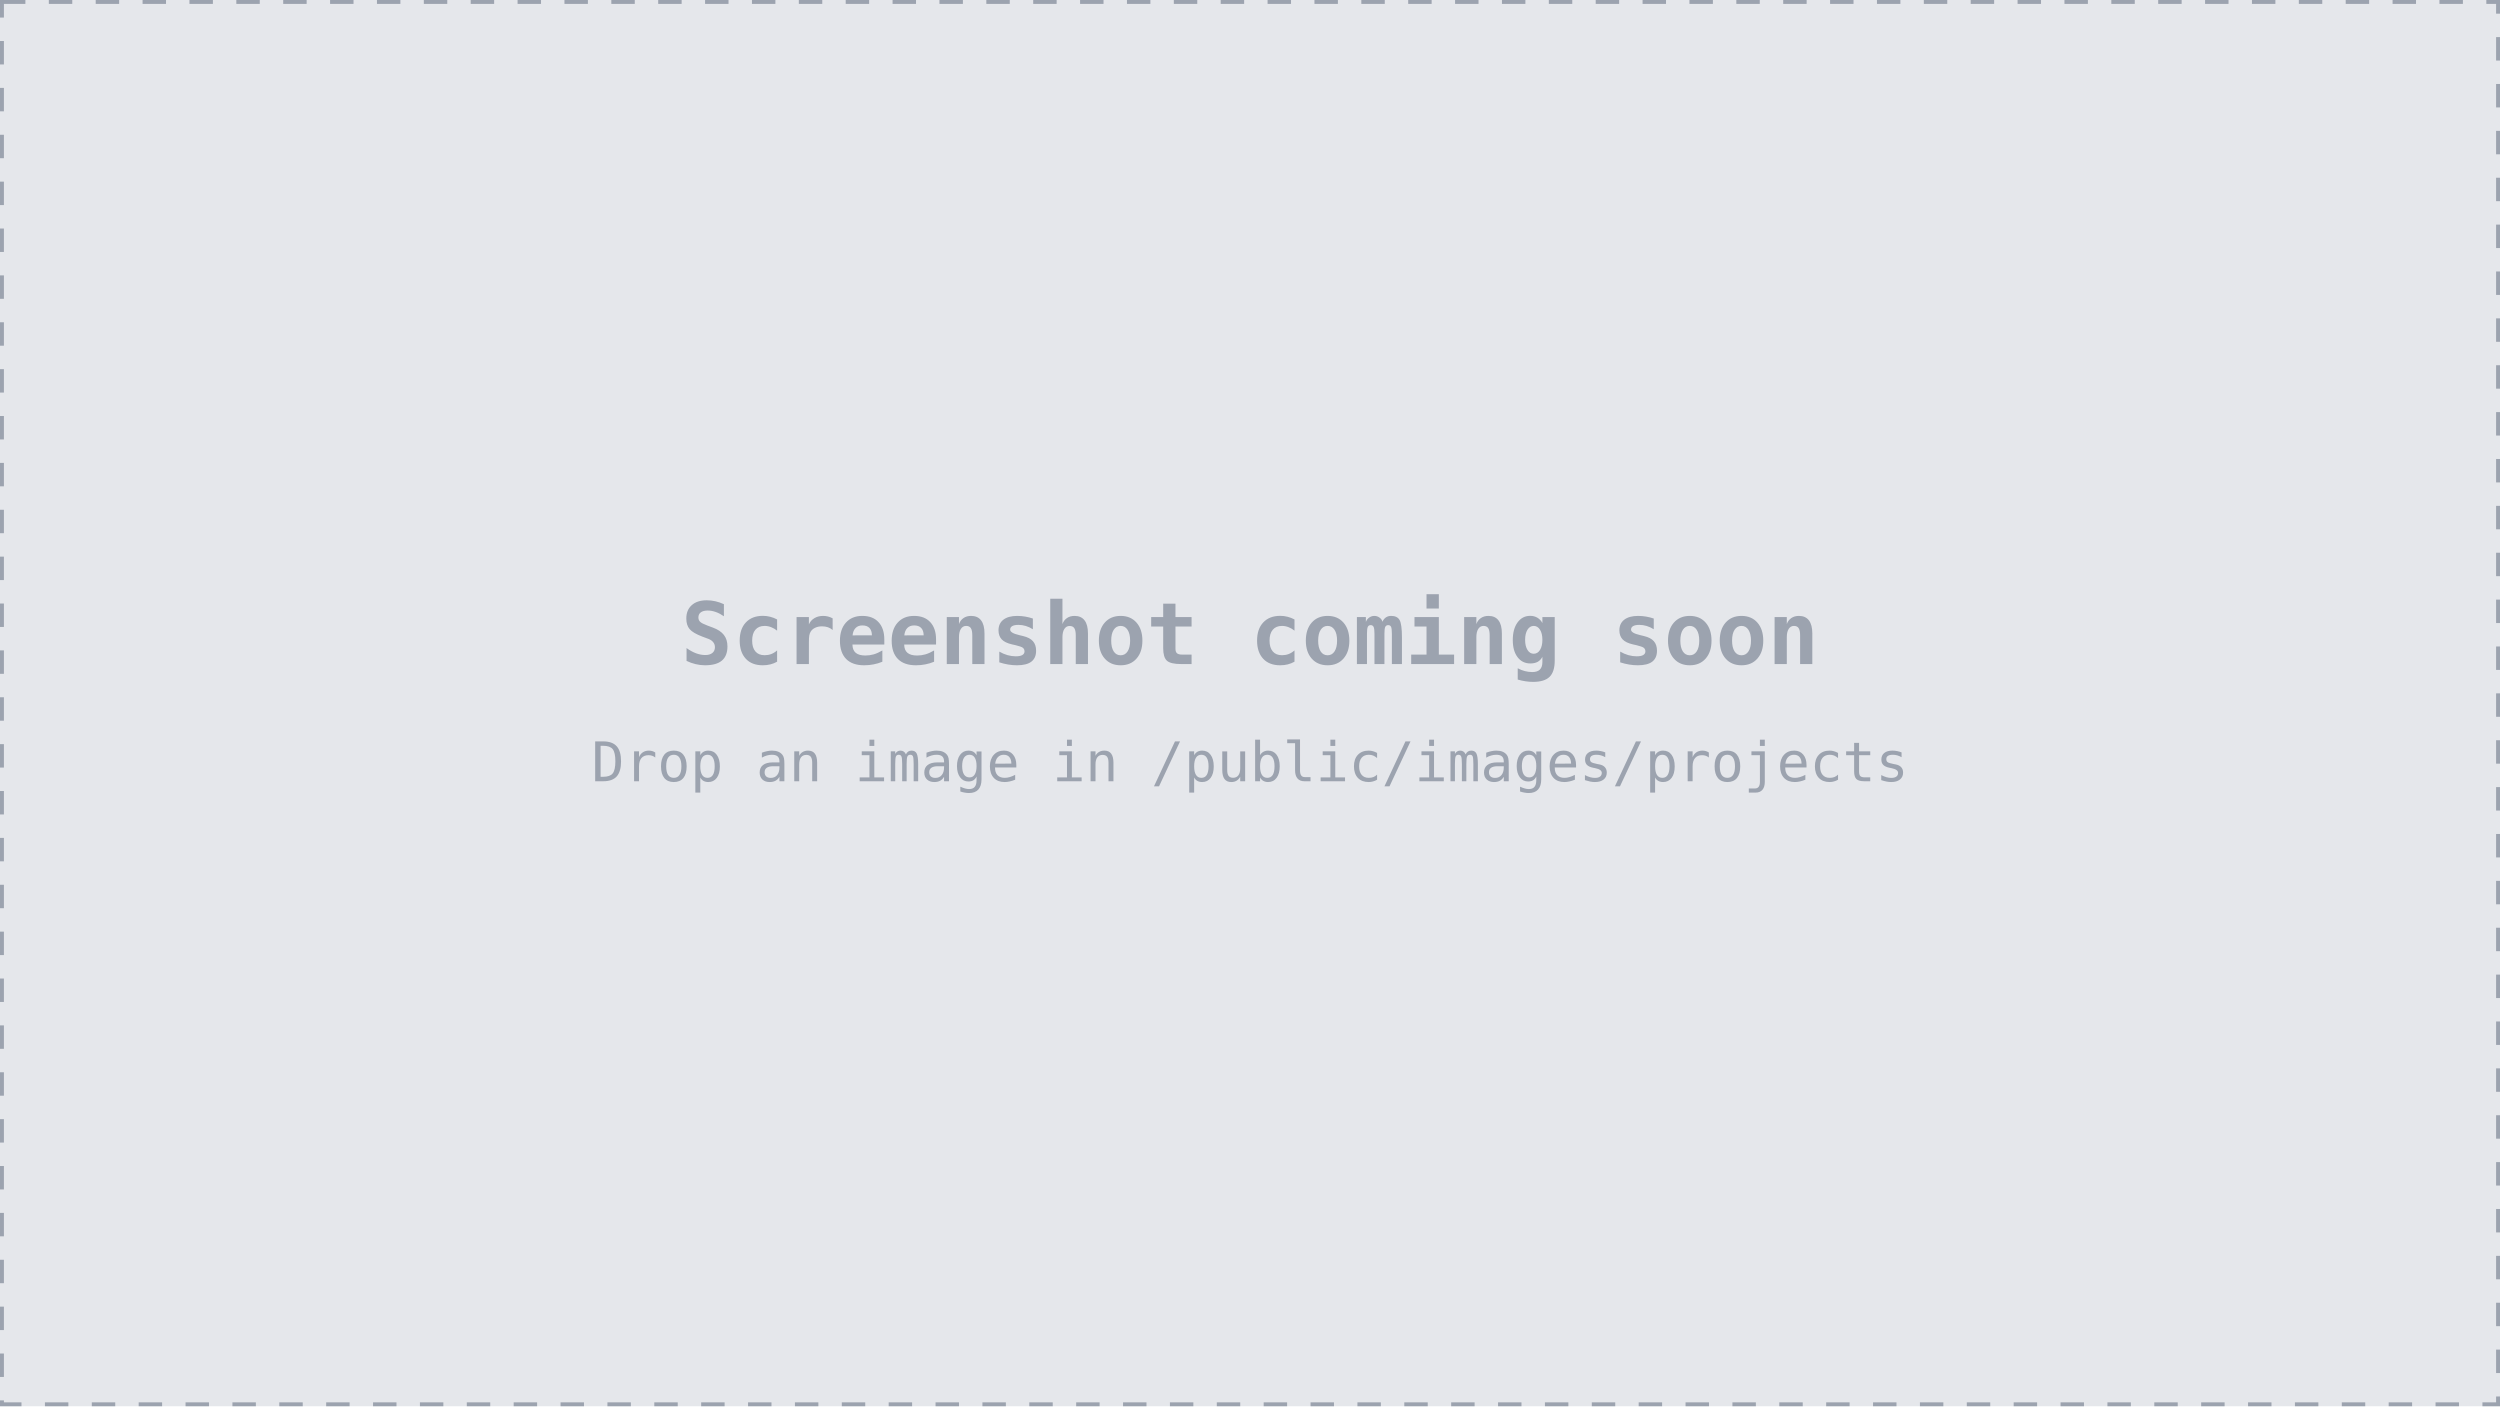
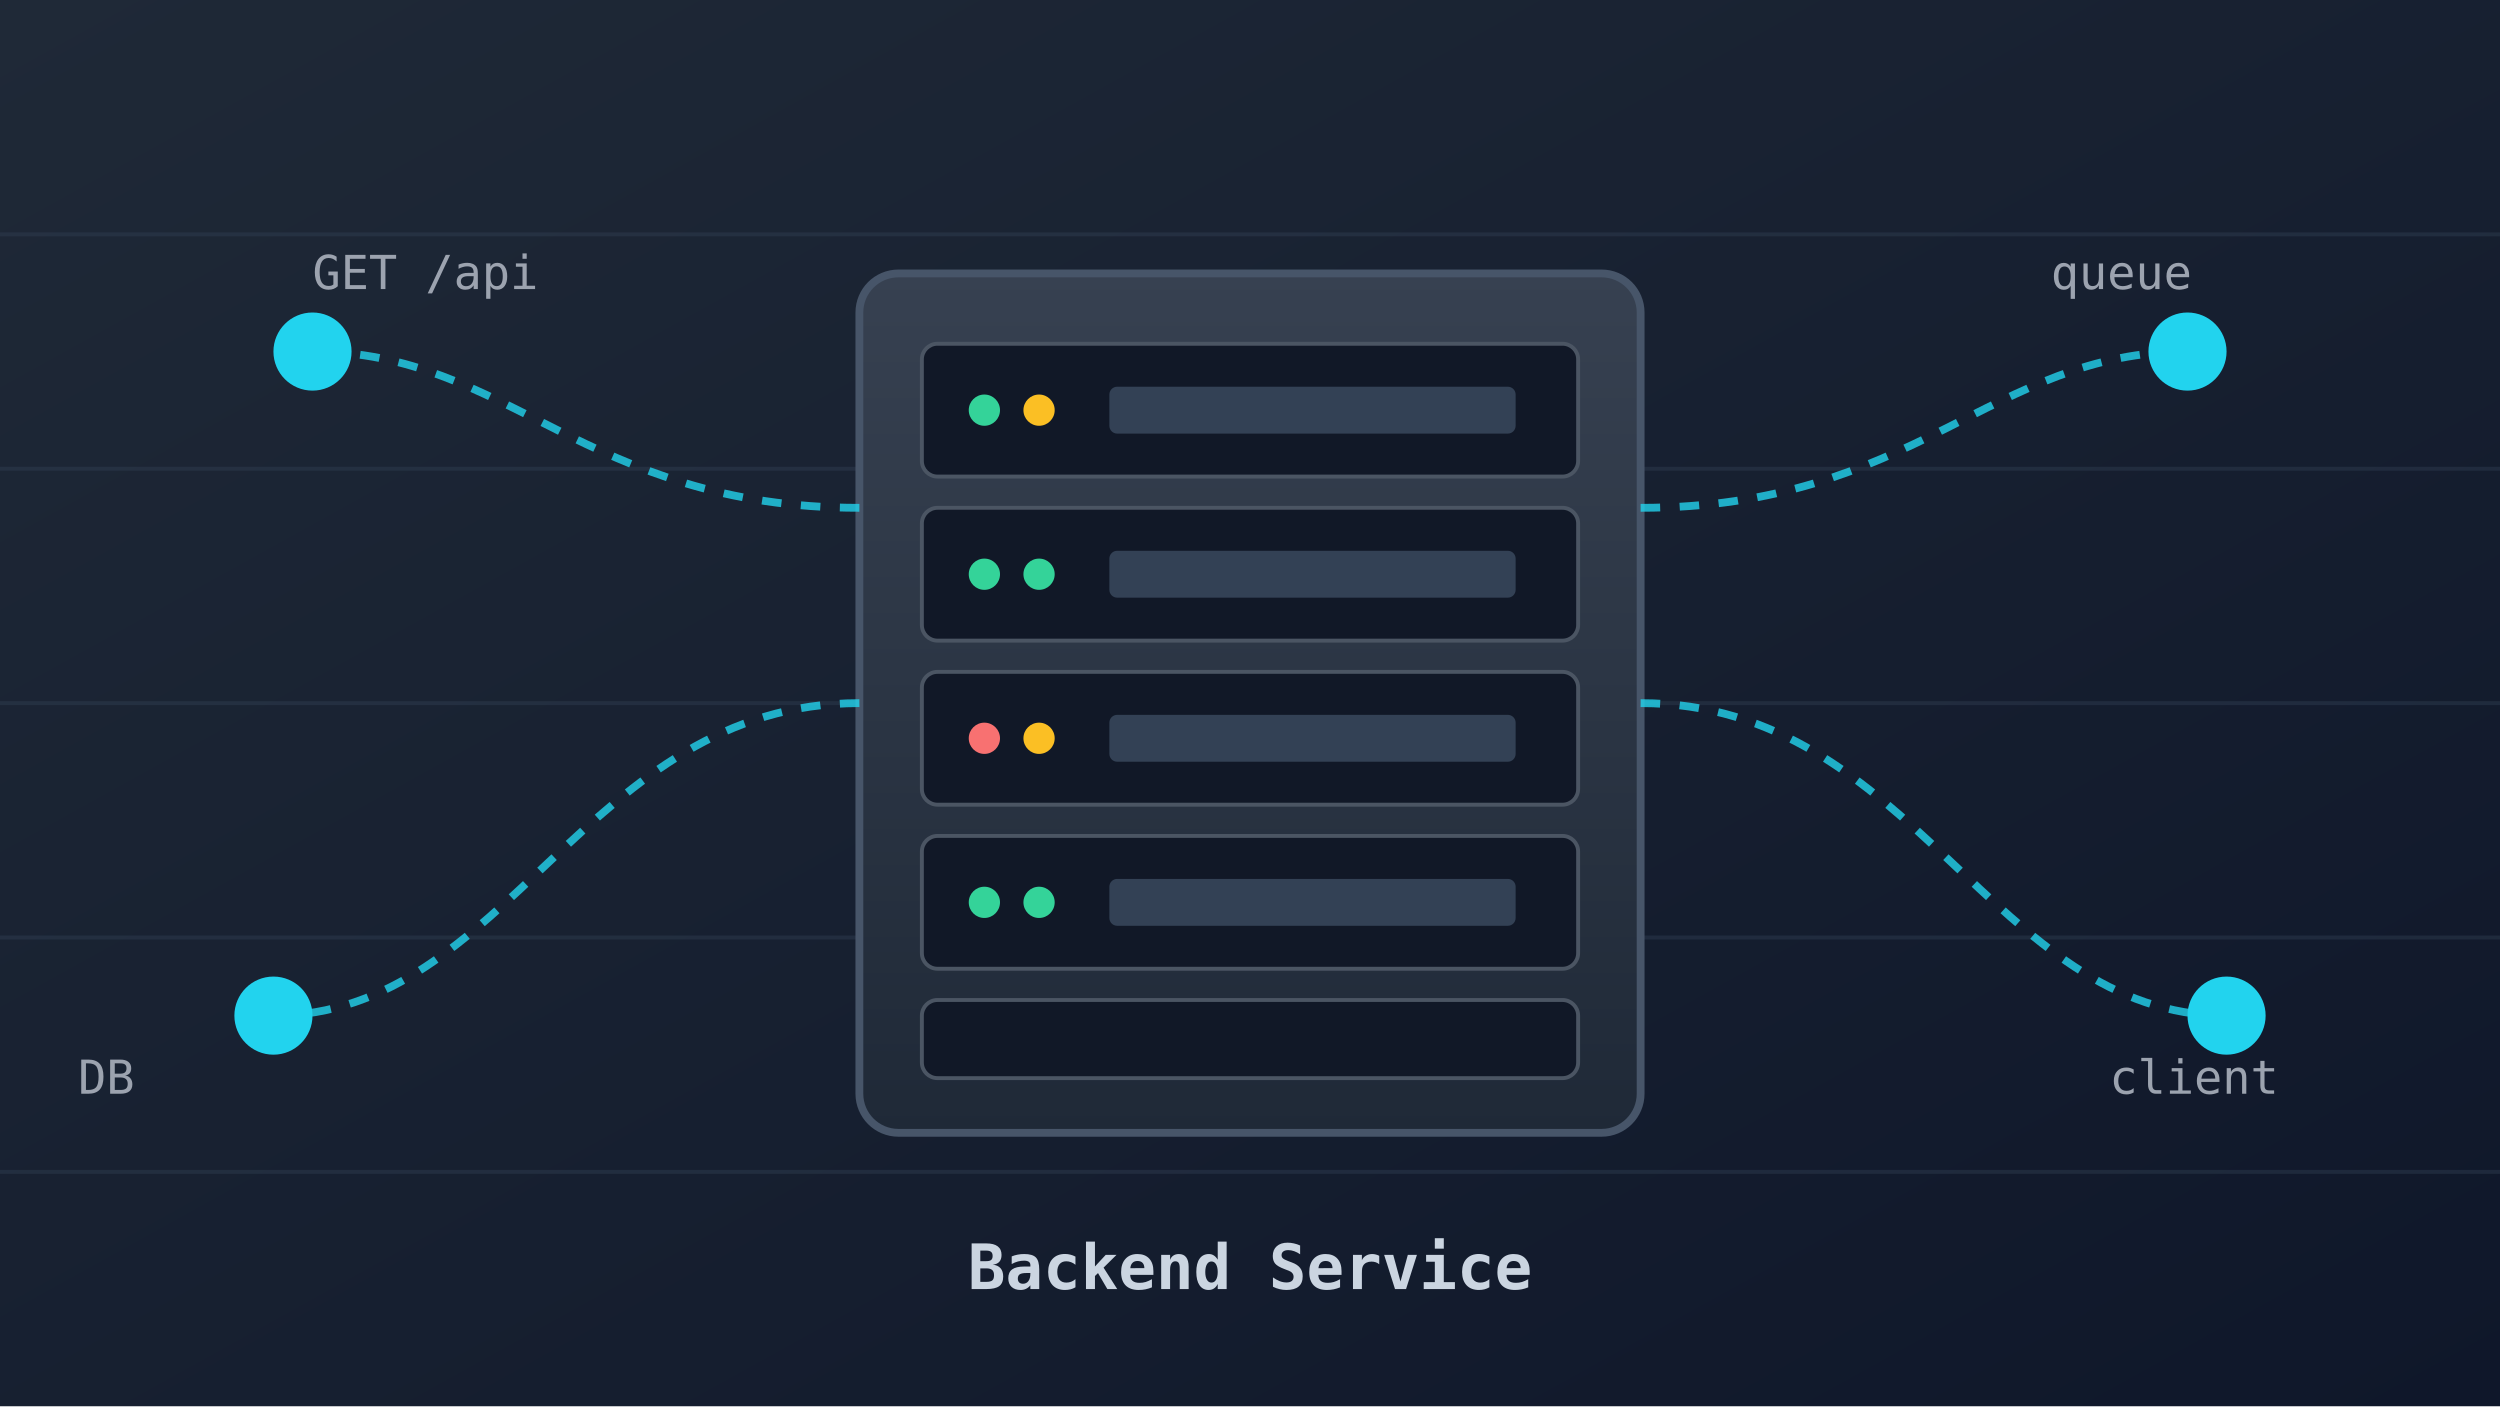
<svg xmlns="http://www.w3.org/2000/svg" viewBox="0 0 640 360" width="640" height="360">
-   <rect width="640" height="360" fill="#e5e7eb" />
-   <rect x="0.5" y="0.5" width="639" height="359" fill="none" stroke="#9ca3af" stroke-dasharray="6 6" />
-   <g fill="#9ca3af" font-family="monospace" text-anchor="middle">
-     <text x="320" y="170" font-size="22" font-weight="bold">Screenshot coming soon</text>
-     <text x="320" y="200" font-size="14">Drop an image in /public/images/projects</text>
+   <defs>
+     <linearGradient id="bgGrad" x1="0" y1="0" x2="1" y2="1">
+       <stop offset="0%" stop-color="#1f2937" />
+       <stop offset="100%" stop-color="#0f172a" />
+     </linearGradient>
+     <linearGradient id="rackGrad" x1="0" y1="0" x2="0" y2="1">
+       <stop offset="0%" stop-color="#374151" />
+       <stop offset="100%" stop-color="#1f2937" />
+     </linearGradient>
+   </defs>
+   <rect width="640" height="360" fill="url(#bgGrad)" />
+   <g stroke="#334155" stroke-width="1" opacity="0.4">
+     <line x1="0" y1="60" x2="640" y2="60" />
+     <line x1="0" y1="120" x2="640" y2="120" />
+     <line x1="0" y1="180" x2="640" y2="180" />
+     <line x1="0" y1="240" x2="640" y2="240" />
+     <line x1="0" y1="300" x2="640" y2="300" />
  </g>
+   <g transform="translate(220, 70)">
+     <rect x="0" y="0" width="200" height="220" rx="10" fill="url(#rackGrad)" stroke="#475569" stroke-width="2" />
+     <g>
+       <rect x="16" y="18" width="168" height="34" rx="4" fill="#111827" stroke="#4b5563" />
+       <circle cx="32" cy="35" r="4" fill="#34d399" />
+       <circle cx="46" cy="35" r="4" fill="#fbbf24" />
+       <rect x="64" y="29" width="104" height="12" rx="2" fill="#334155" />
+       <rect x="16" y="60" width="168" height="34" rx="4" fill="#111827" stroke="#4b5563" />
+       <circle cx="32" cy="77" r="4" fill="#34d399" />
+       <circle cx="46" cy="77" r="4" fill="#34d399" />
+       <rect x="64" y="71" width="104" height="12" rx="2" fill="#334155" />
+       <rect x="16" y="102" width="168" height="34" rx="4" fill="#111827" stroke="#4b5563" />
+       <circle cx="32" cy="119" r="4" fill="#f87171" />
+       <circle cx="46" cy="119" r="4" fill="#fbbf24" />
+       <rect x="64" y="113" width="104" height="12" rx="2" fill="#334155" />
+       <rect x="16" y="144" width="168" height="34" rx="4" fill="#111827" stroke="#4b5563" />
+       <circle cx="32" cy="161" r="4" fill="#34d399" />
+       <circle cx="46" cy="161" r="4" fill="#34d399" />
+       <rect x="64" y="155" width="104" height="12" rx="2" fill="#334155" />
+       <rect x="16" y="186" width="168" height="20" rx="4" fill="#111827" stroke="#4b5563" />
+     </g>
+   </g>
+   <g stroke="#22d3ee" stroke-width="2" fill="none" opacity="0.8">
+     <path d="M220 130 C 150 130, 130 90, 80 90" stroke-dasharray="5 5" />
+     <path d="M220 180 C 150 180, 130 260, 70 260" stroke-dasharray="5 5" />
+     <path d="M420 130 C 490 130, 510 90, 560 90" stroke-dasharray="5 5" />
+     <path d="M420 180 C 490 180, 510 260, 570 260" stroke-dasharray="5 5" />
+   </g>
+   <g>
+     <circle cx="80" cy="90" r="10" fill="#22d3ee" />
+     <circle cx="70" cy="260" r="10" fill="#22d3ee" />
+     <circle cx="560" cy="90" r="10" fill="#22d3ee" />
+     <circle cx="570" cy="260" r="10" fill="#22d3ee" />
+   </g>
+   <g fill="#9ca3af" font-family="monospace" font-size="12">
+     <text x="80" y="74">GET /api</text>
+     <text x="20" y="280">DB</text>
+     <text x="525" y="74">queue</text>
+     <text x="540" y="280">client</text>
+   </g>
+   <text x="320" y="330" text-anchor="middle" fill="#cbd5e1" font-family="monospace" font-size="16" font-weight="bold">
+     Backend Service
+   </text>
</svg>
